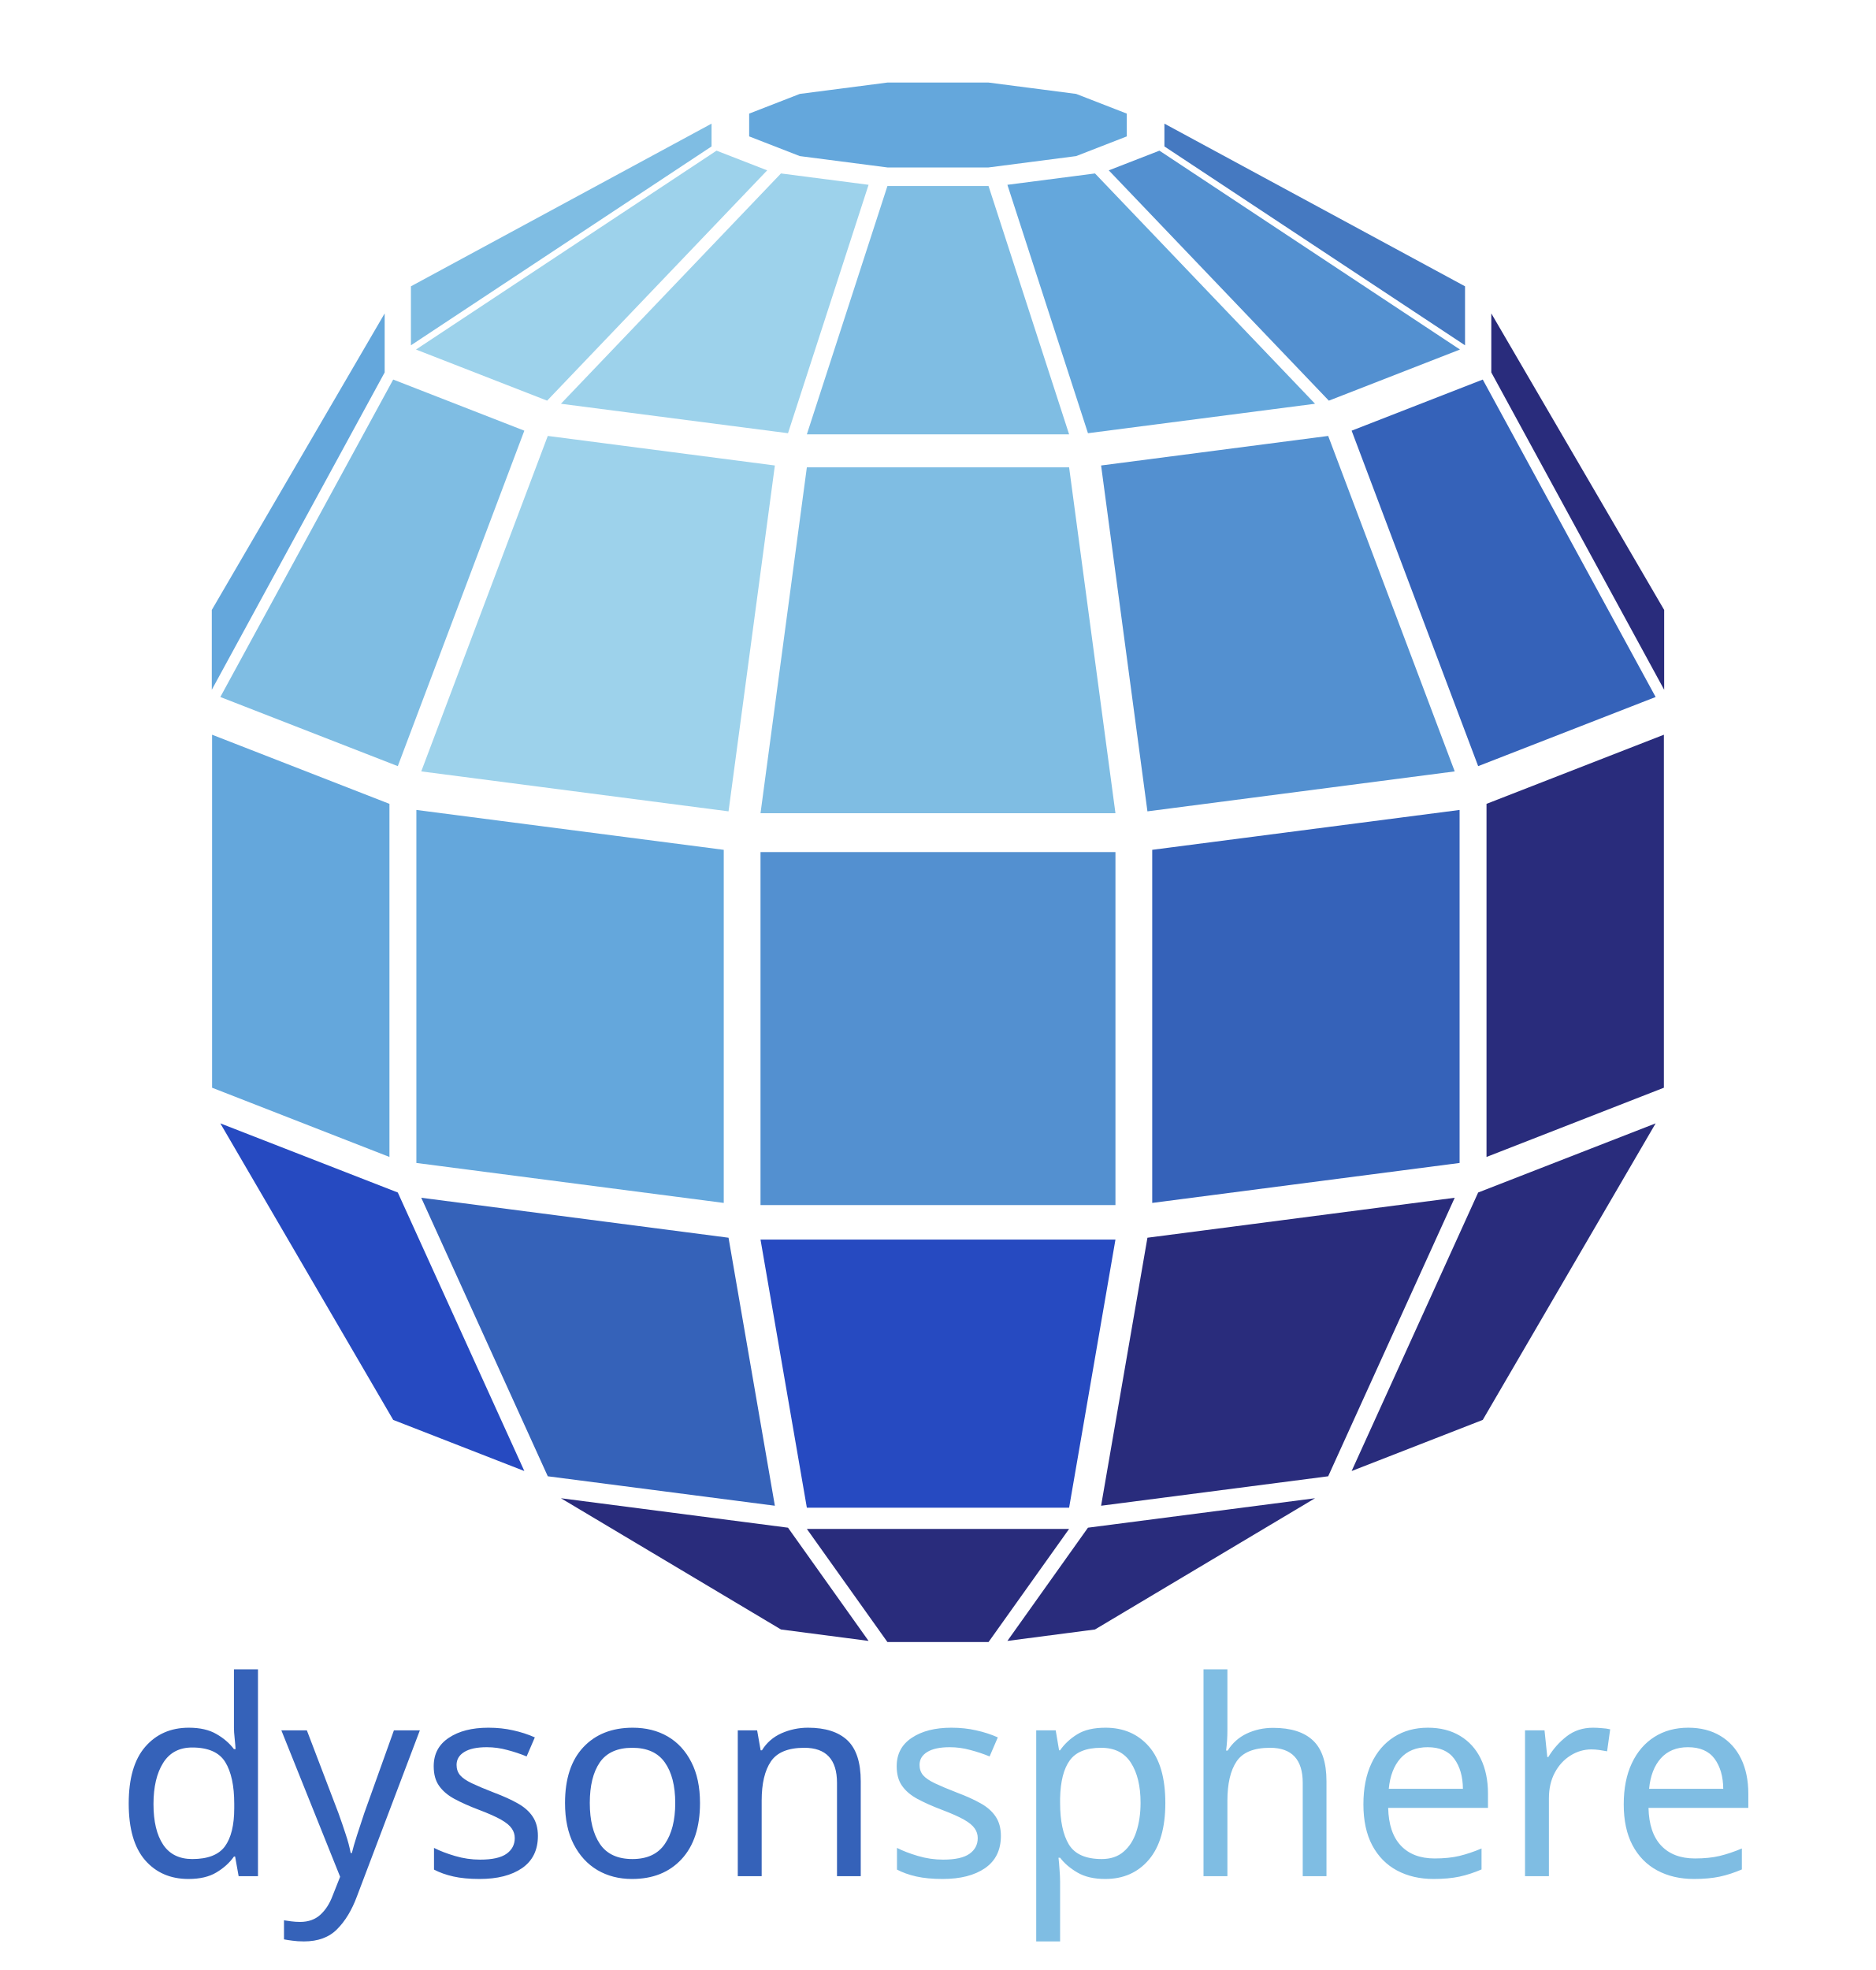
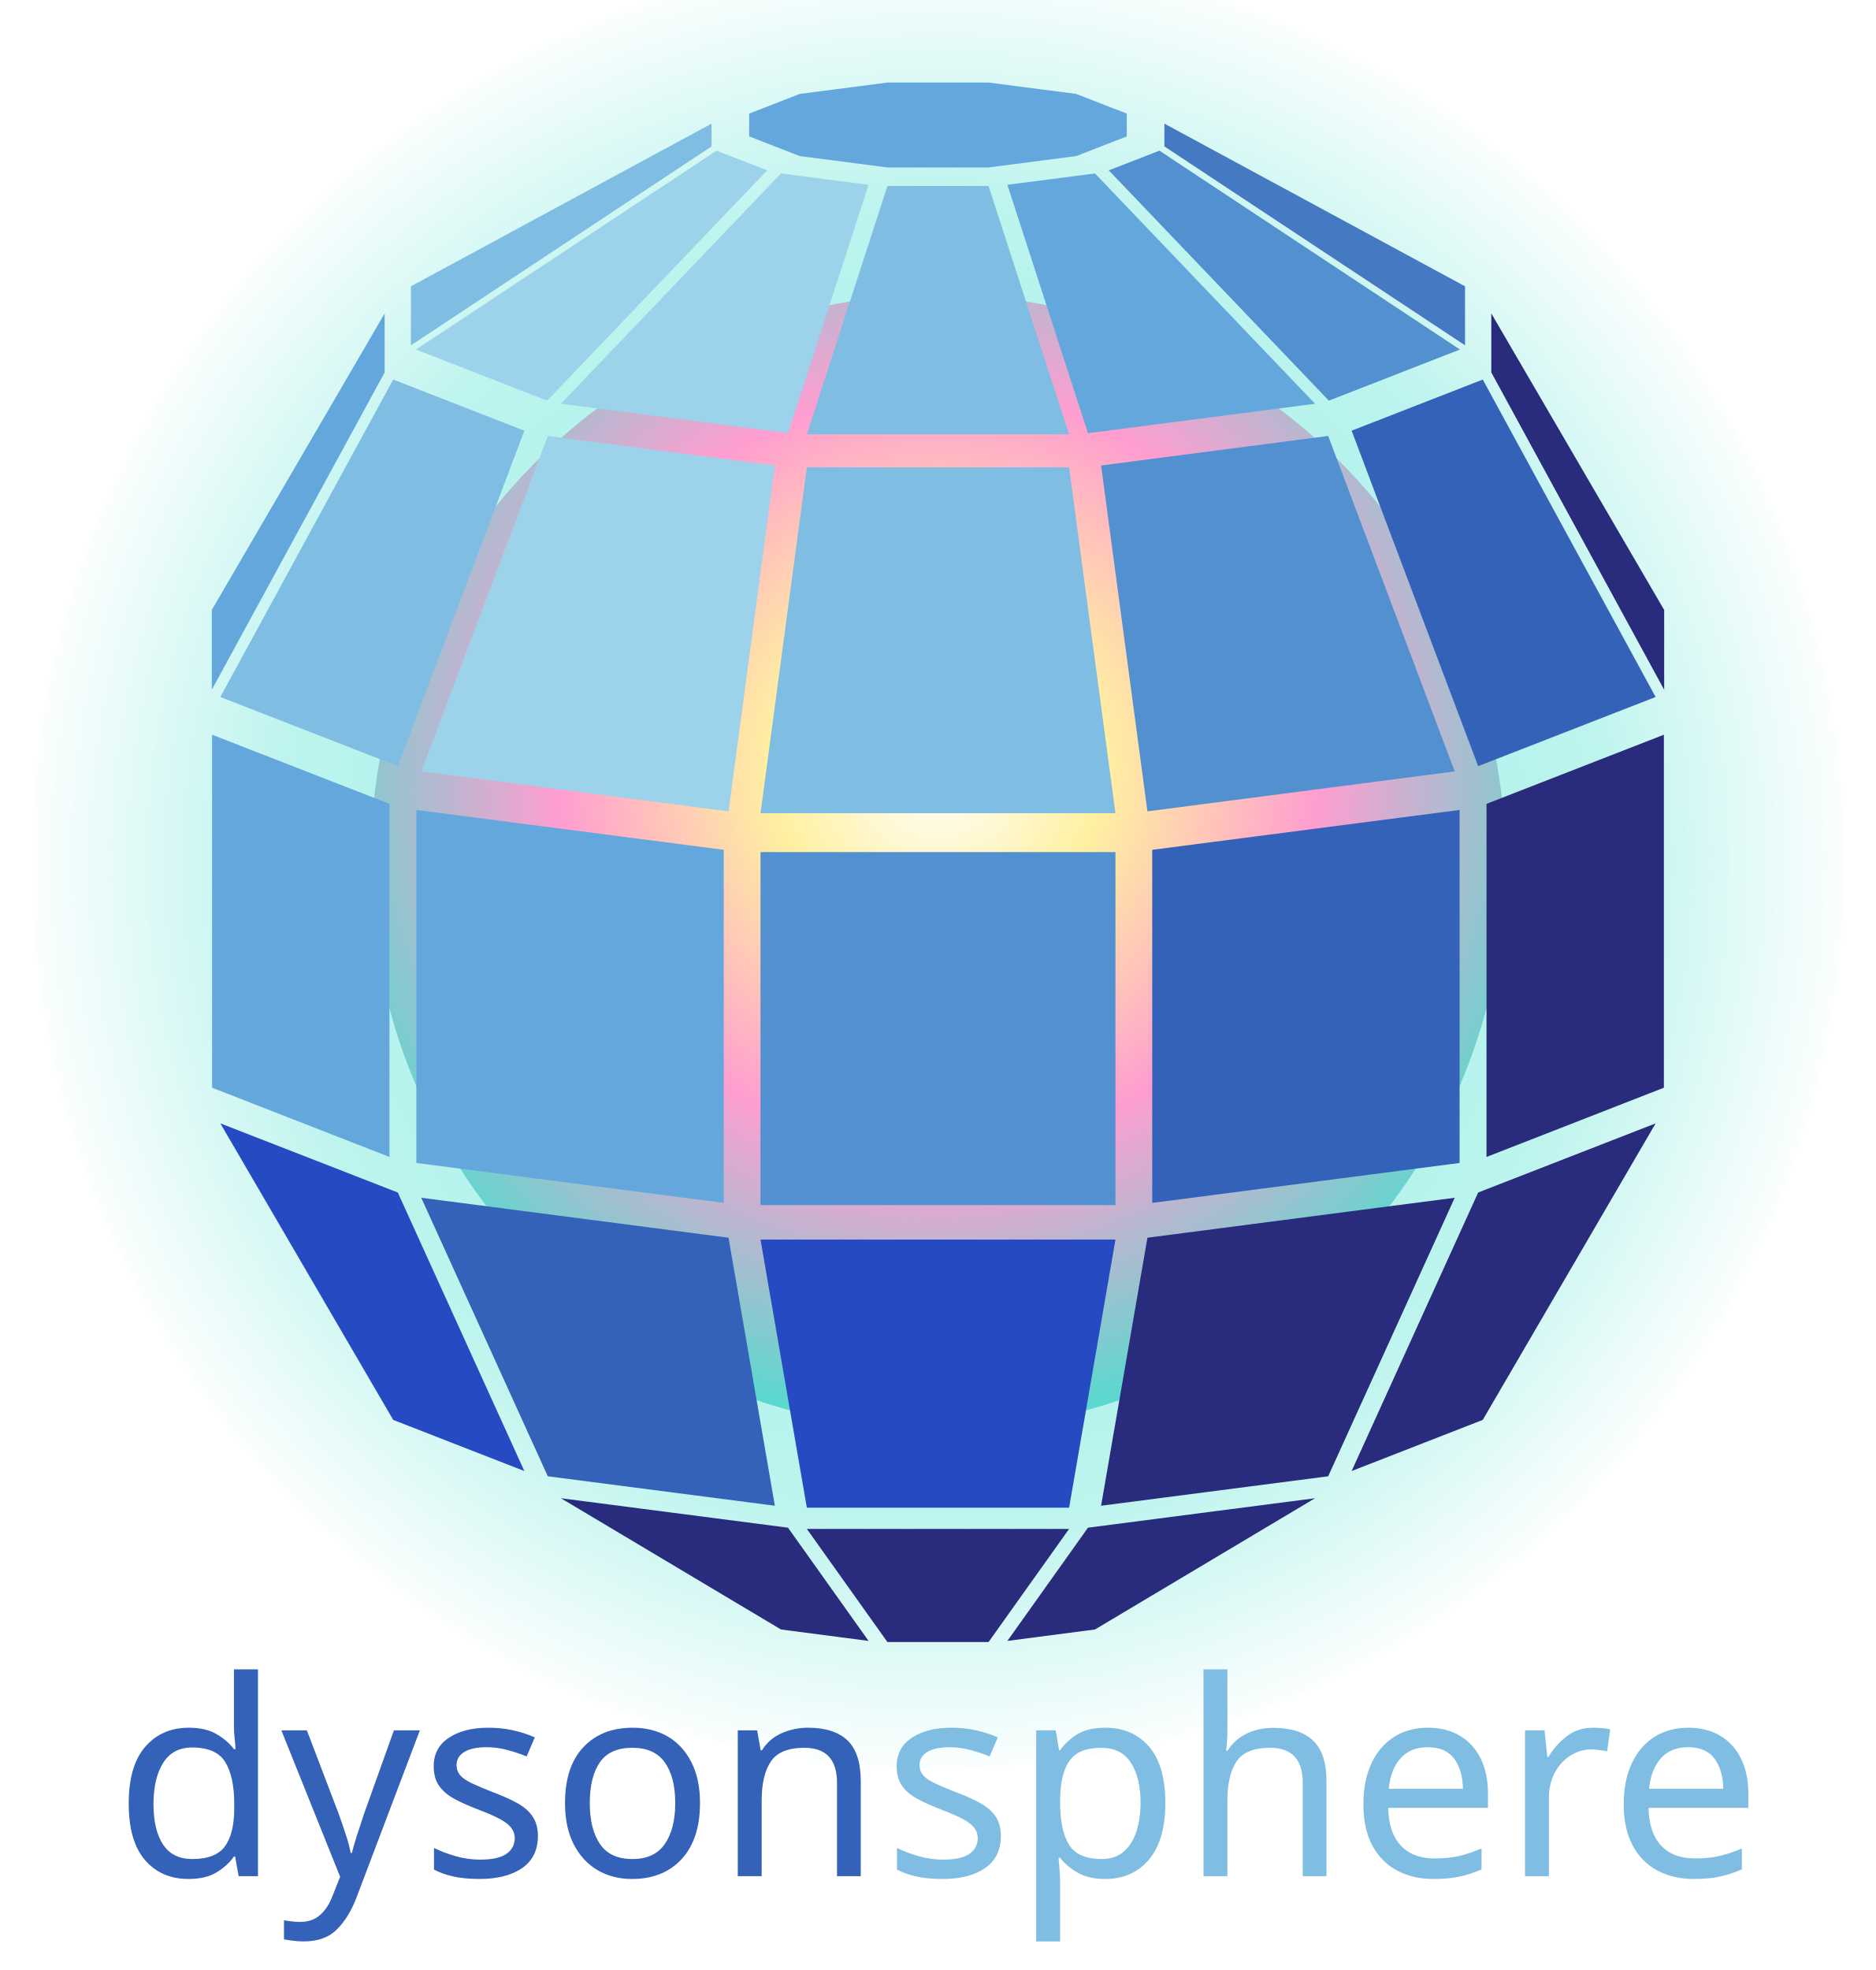
<svg xmlns="http://www.w3.org/2000/svg" viewBox="0 0 200 210" fill="none">
+   <defs>
+     <radialGradient id="corona" cx="50%" cy="50%" r="50%">
+       <stop offset="0.35" stop-color="#5ee7d6" stop-opacity="0.55" />
+       <stop offset="0.72" stop-color="#45e0cf" stop-opacity="0.35" />
+       <stop offset="1" stop-color="#45e0cf" stop-opacity="0" />
+     </radialGradient>
+     <radialGradient id="starcore" cx="50%" cy="42%" r="60%">
+       <stop offset="0" stop-color="#ffffff" />
+       <stop offset="0.24" stop-color="#fff0a0" />
+       <stop offset="0.55" stop-color="#ff9ed0" />
+       <stop offset="1" stop-color="#45e0cf" />
+     </radialGradient>
+   </defs>
+   <circle cx="100.00" cy="91.92" r="96.6" fill="url(#corona)" />
+   <circle cx="100.00" cy="91.92" r="60.5" fill="url(#starcore)" />
  <polygon points="22.58,65.02 22.58,73.53 41.01,39.70 41.01,33.41" fill="#64a7dc" />
  <polygon points="177.42,73.53 177.42,65.02 158.99,33.41 158.99,39.70" fill="#292c7c" />
  <polygon points="43.81,30.52 43.81,36.81 75.86,15.61 75.86,13.18" fill="#7fbde3" />
  <polygon points="156.19,36.81 156.19,30.52 124.14,13.18 124.14,15.61" fill="#4579c1" />
  <polygon points="105.39,17.85 114.73,16.64 120.13,14.54 120.13,12.11 114.73,10.01 105.39,8.80 94.61,8.80 85.27,10.01 79.87,12.11 79.87,14.54 85.27,16.64 94.61,17.85" fill="#64a7dc" />
  <polygon points="83.26,173.70 92.60,174.92 84.01,162.85 59.80,159.71" fill="#292c7c" />
  <polygon points="107.40,174.92 116.74,173.70 140.20,159.71 115.99,162.85" fill="#292c7c" />
  <polygon points="94.61,175.04 105.39,175.04 113.98,162.98 86.02,162.98" fill="#292c7c" />
  <polygon points="41.92,151.36 55.90,156.81 42.41,127.12 23.49,119.75" fill="#264ac1" />
  <polygon points="144.10,156.81 158.08,151.36 176.51,119.75 157.59,127.12" fill="#292c7c" />
  <polygon points="44.35,37.26 58.33,42.71 81.79,18.16 76.39,16.06" fill="#9dd2eb" />
  <polygon points="141.67,42.71 155.65,37.26 123.61,16.06 118.21,18.16" fill="#5390d0" />
  <polygon points="22.61,115.95 41.52,123.33 41.52,85.69 22.61,78.32" fill="#64a7dc" />
  <polygon points="158.48,123.33 177.39,115.95 177.39,78.32 158.48,85.69" fill="#292c7c" />
  <polygon points="23.49,74.30 42.41,81.67 55.90,45.91 41.92,40.46" fill="#7fbde3" />
  <polygon points="157.59,81.67 176.51,74.30 158.08,40.46 144.10,45.91" fill="#3562b9" />
  <polygon points="58.40,157.37 82.61,160.51 77.67,131.94 44.91,127.68" fill="#3562b9" />
  <polygon points="117.39,160.51 141.60,157.37 155.09,127.68 122.33,131.94" fill="#292c7c" />
  <polygon points="59.80,43.04 84.01,46.18 92.60,19.70 83.26,18.49" fill="#9dd2eb" />
  <polygon points="115.99,46.18 140.20,43.04 116.74,18.49 107.40,19.70" fill="#64a7dc" />
  <polygon points="86.02,46.30 113.98,46.30 105.39,19.83 94.61,19.83" fill="#7fbde3" />
  <polygon points="86.02,160.72 113.98,160.72 118.92,132.14 81.08,132.14" fill="#264ac1" />
  <polygon points="44.91,82.23 77.67,86.49 82.61,49.62 58.40,46.47" fill="#9dd2eb" />
  <polygon points="122.33,86.49 155.09,82.23 141.60,46.47 117.39,49.62" fill="#5390d0" />
  <polygon points="44.39,123.97 77.16,128.23 77.16,90.59 44.39,86.34" fill="#64a7dc" />
  <polygon points="122.84,128.23 155.61,123.97 155.61,86.34 122.84,90.59" fill="#3562b9" />
  <polygon points="81.08,86.69 118.92,86.69 113.98,49.82 86.02,49.82" fill="#7fbde3" />
  <polygon points="81.08,128.46 118.92,128.46 118.92,90.83 81.08,90.83" fill="#5390d0" />
  <text x="100" y="200" text-anchor="middle" font-family="'Graphik Light', 'Graphik-Light', 'Graphik', sans-serif" font-size="29" font-weight="300" fill="#3562b9">dyson<tspan fill="#7fbde3">sphere</tspan>
  </text>
</svg>
